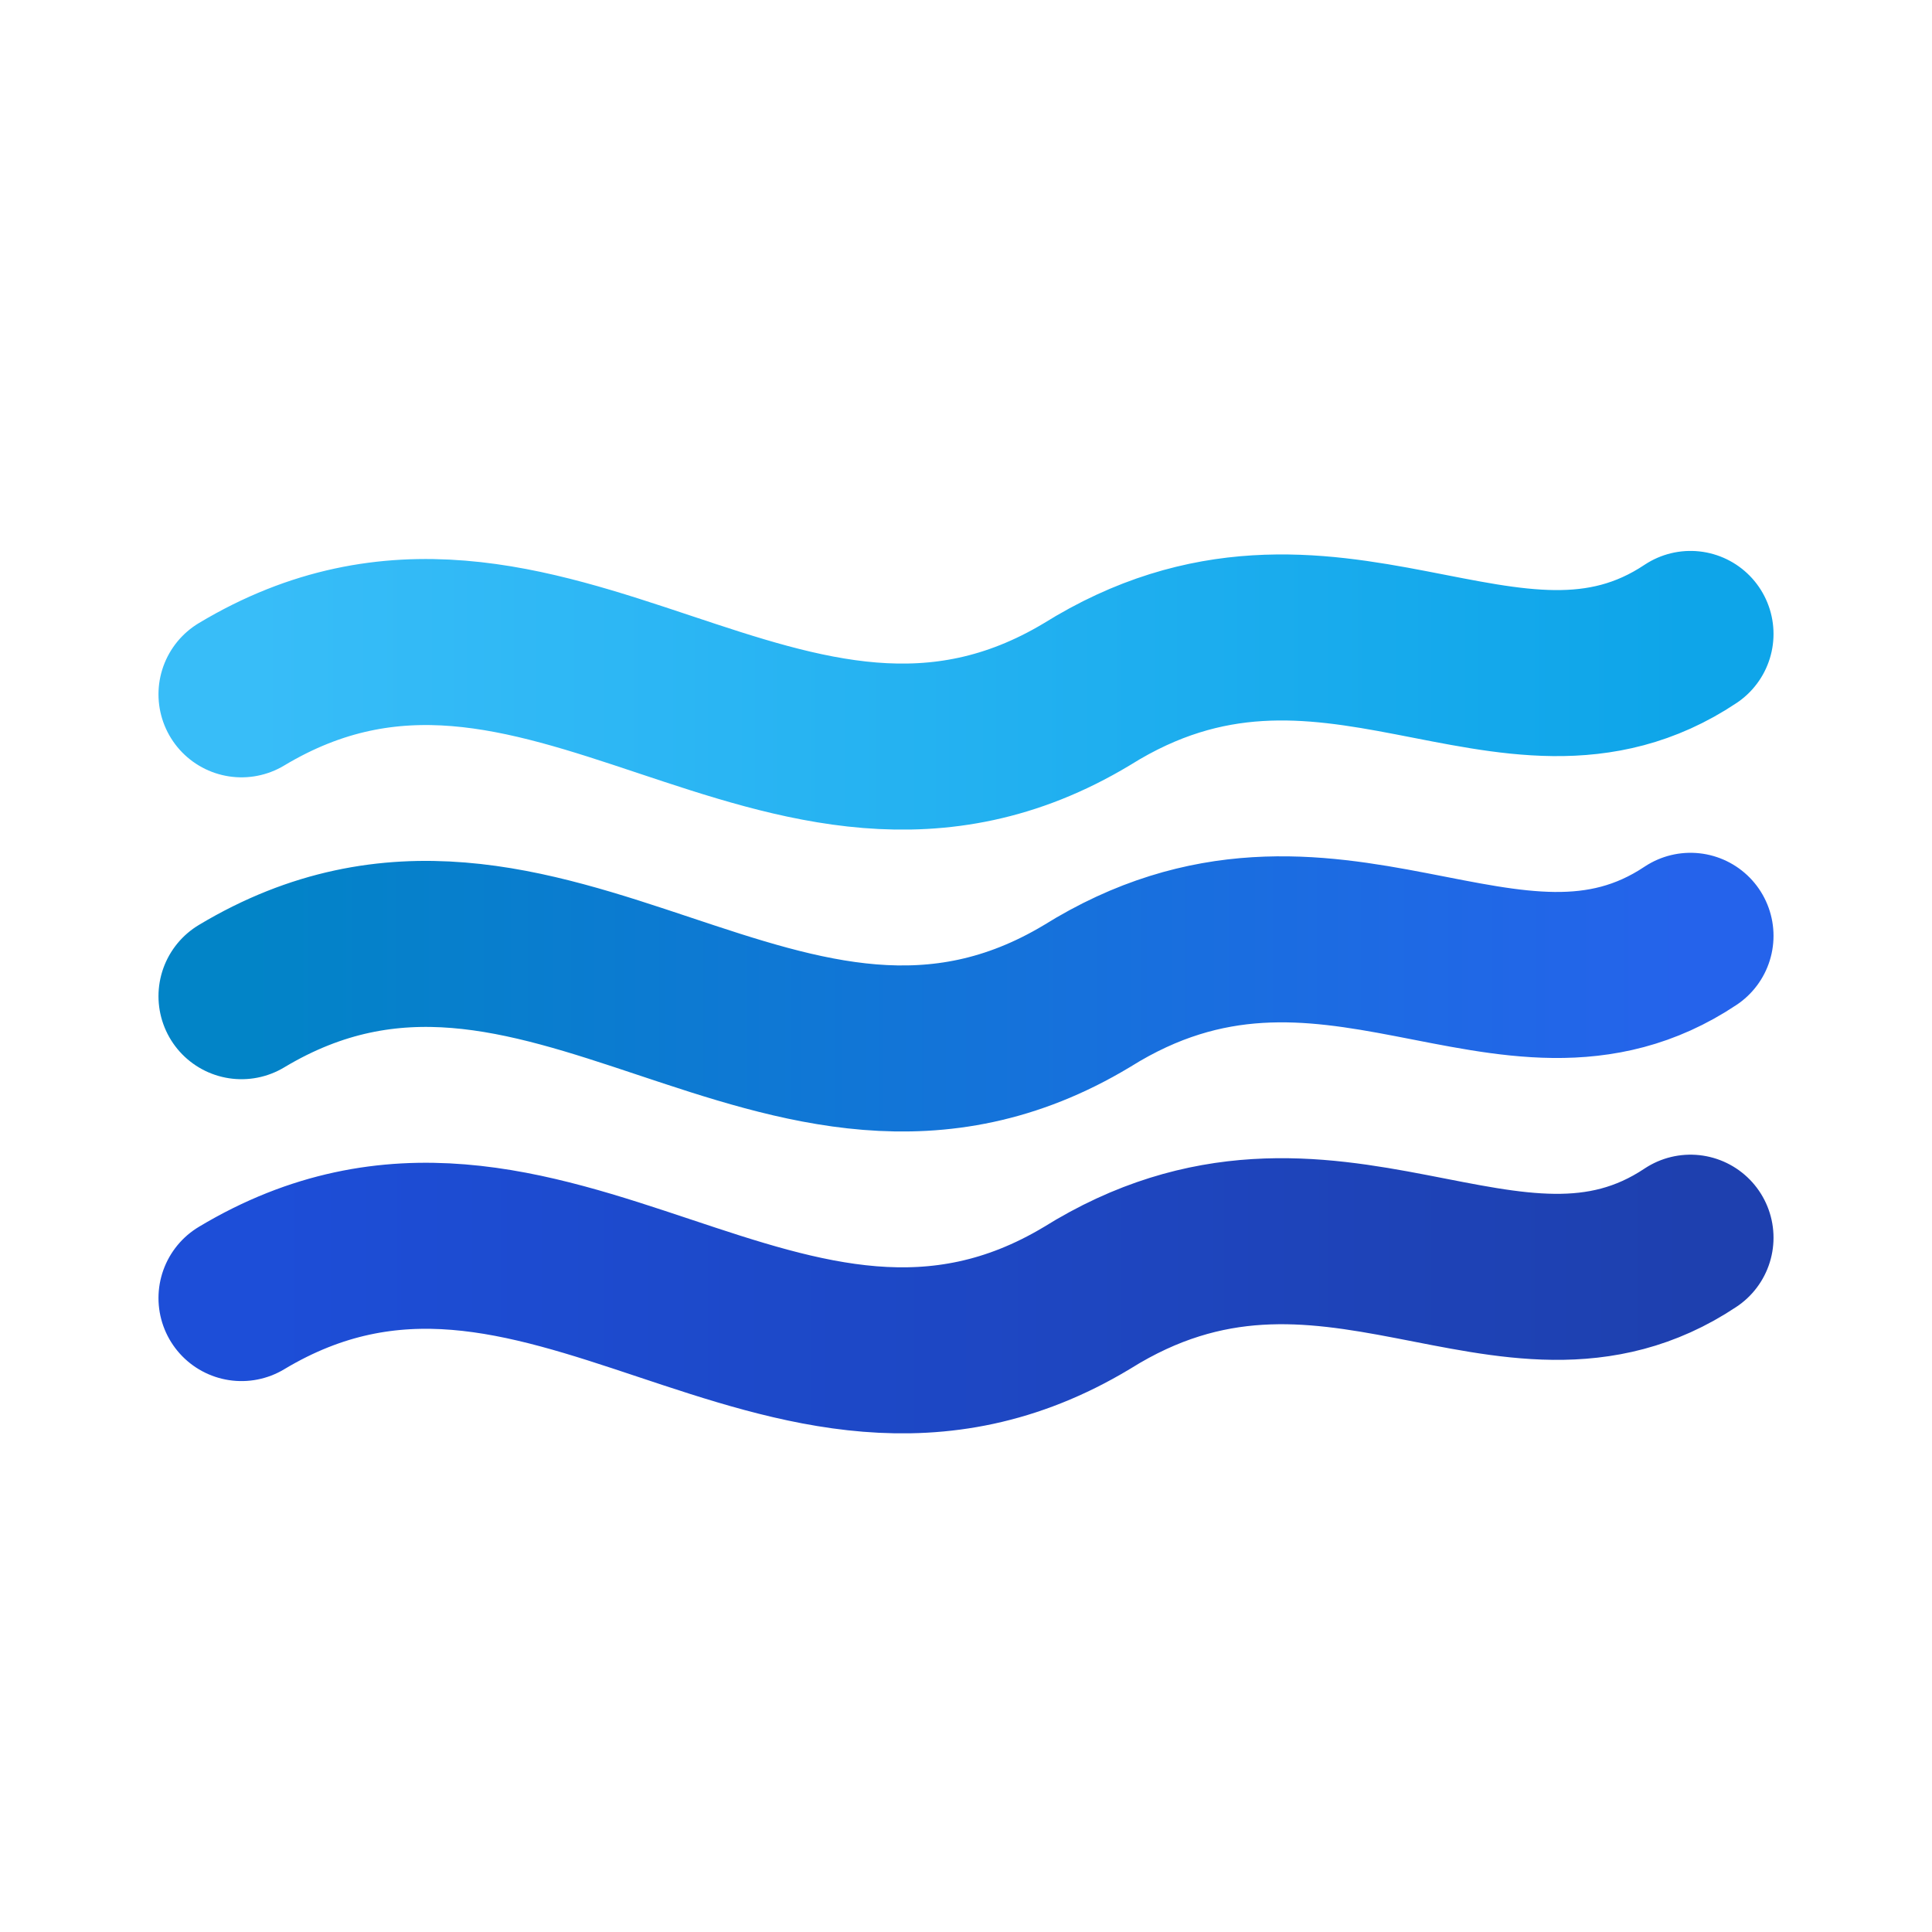
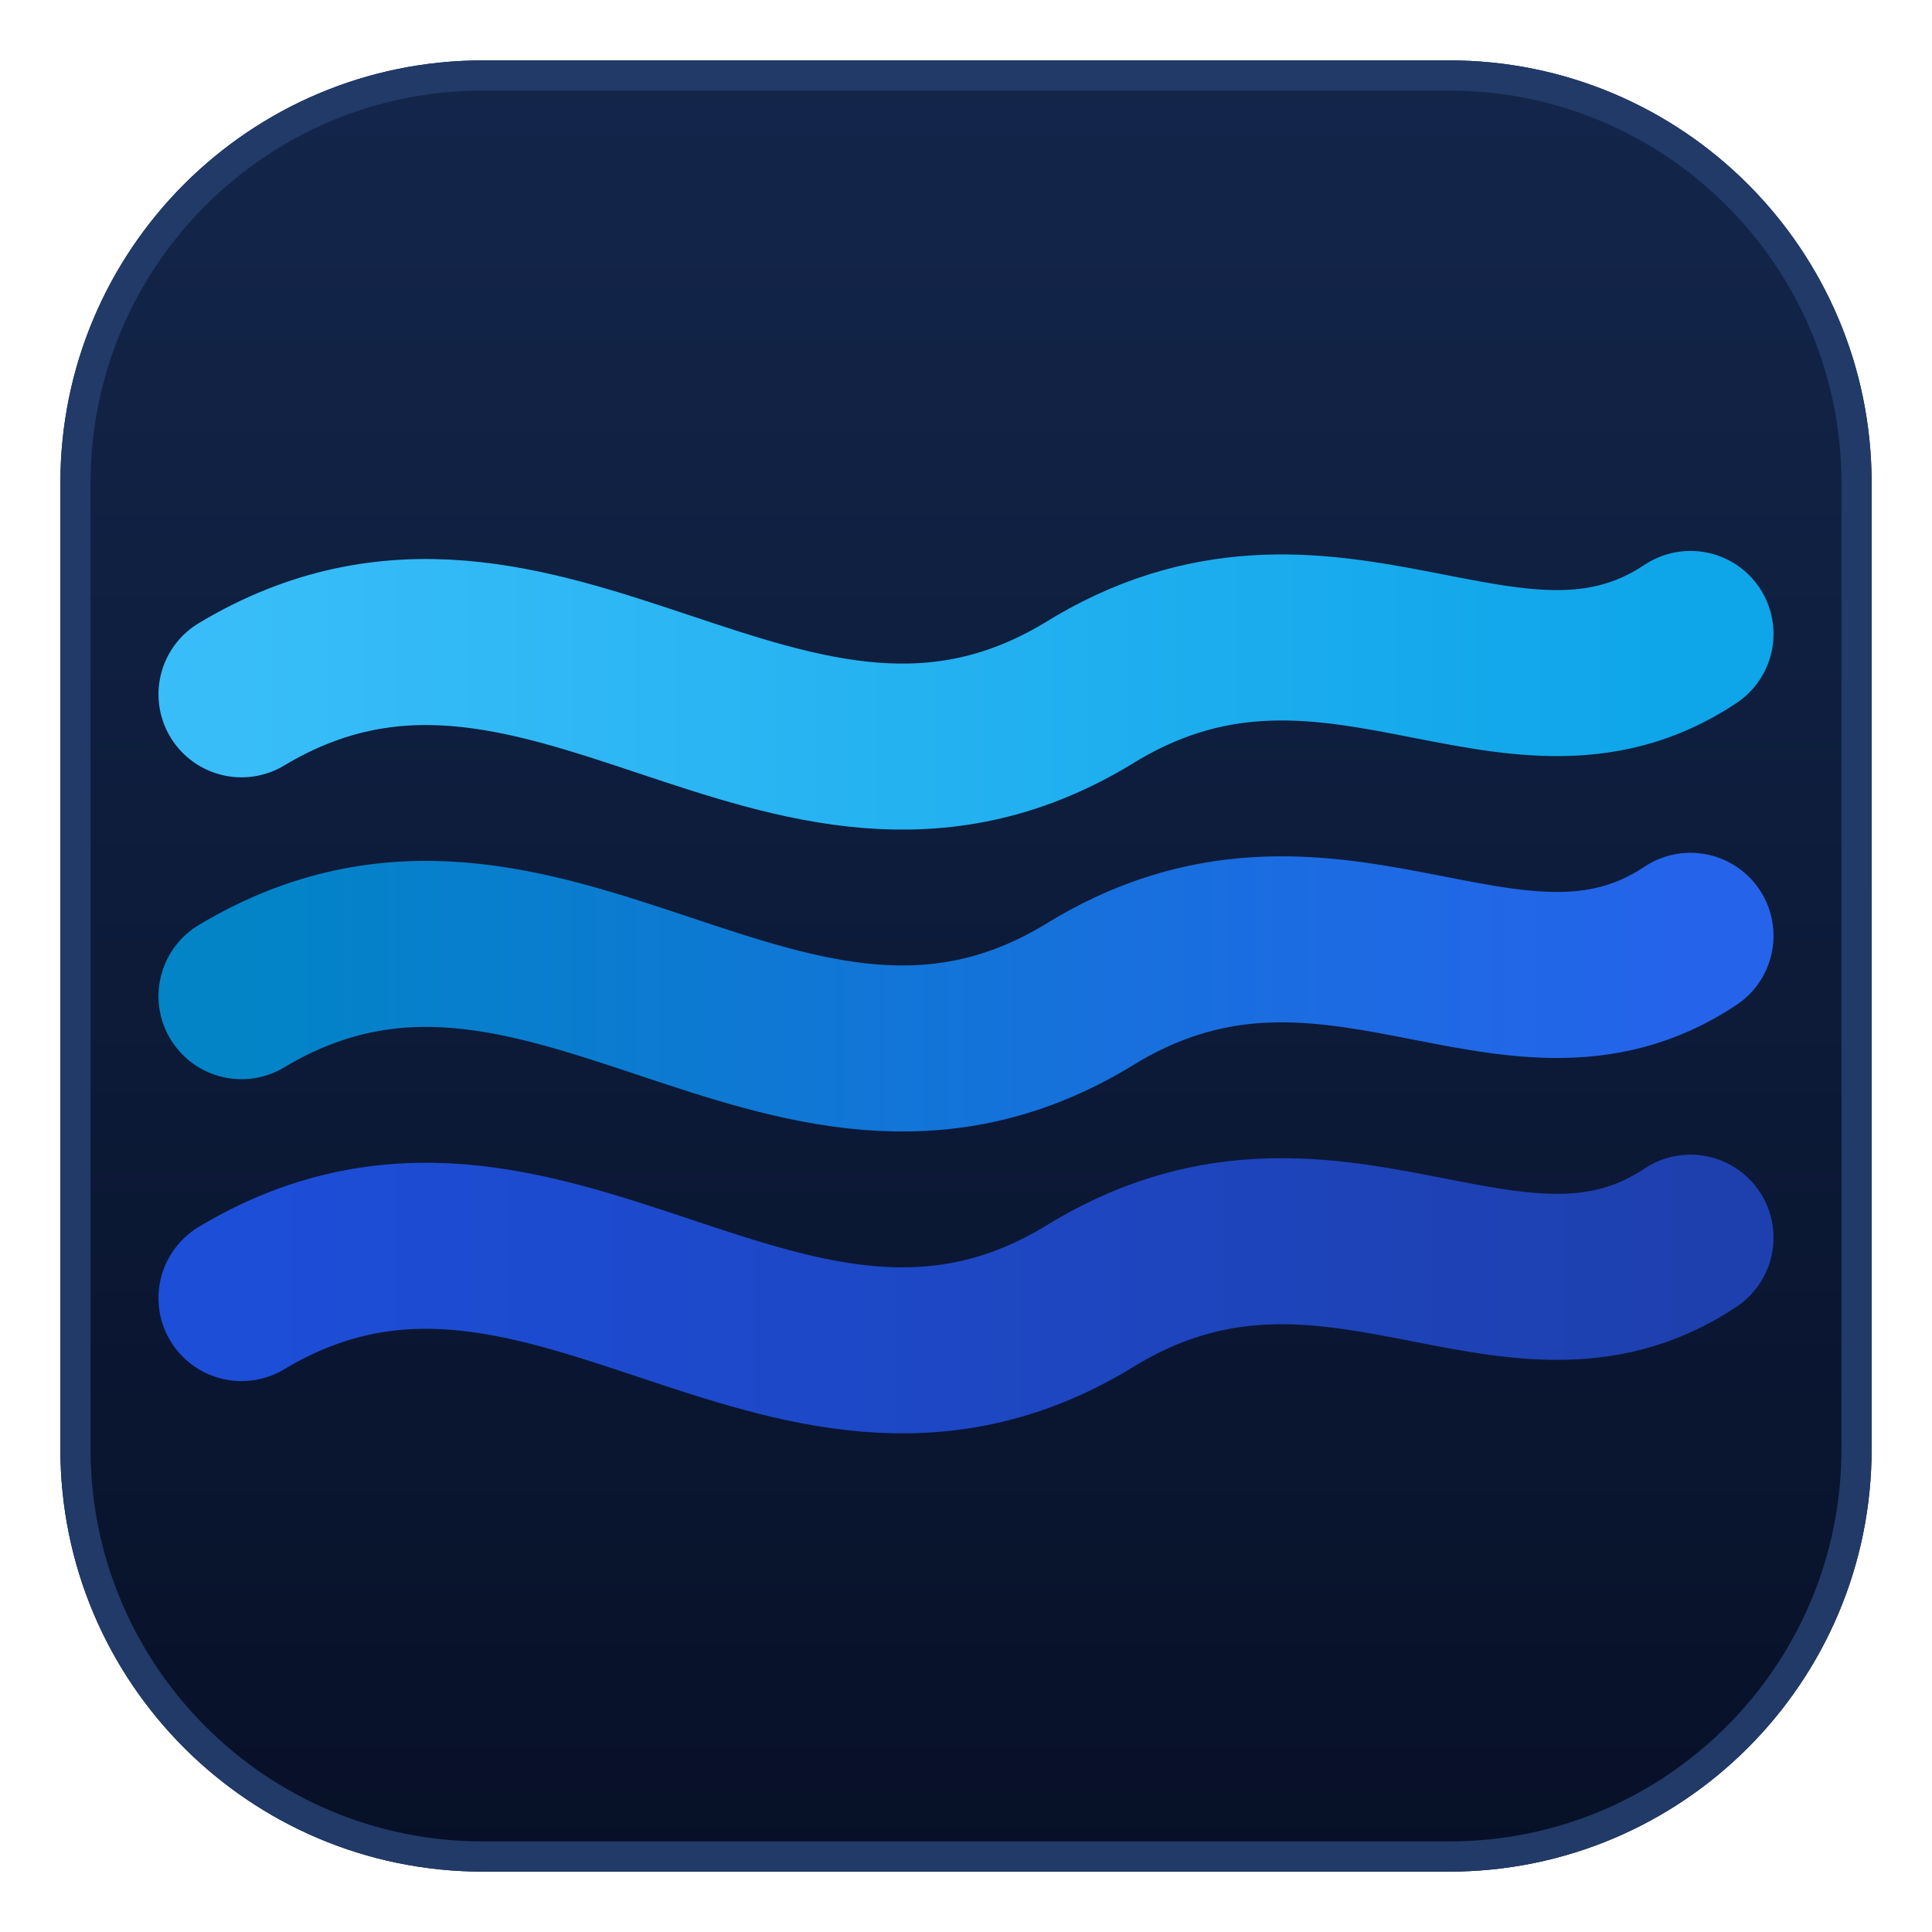
<svg xmlns="http://www.w3.org/2000/svg" viewBox="0 0 64 64" width="1024" height="1024">
  <defs>
+     <linearGradient id="bg" x1="0%" y1="0%" x2="0%" y2="100%">
+       <stop offset="0%" stop-color="#13264B" />
+       <stop offset="100%" stop-color="#071027" />
+     </linearGradient>
    <linearGradient id="waveTop" x1="0%" y1="0%" x2="100%" y2="0%">
      <stop offset="0%" stop-color="#38BDF8" />
      <stop offset="100%" stop-color="#0EA5E9" />
    </linearGradient>
    <linearGradient id="waveMid" x1="0%" y1="0%" x2="100%" y2="0%">
      <stop offset="0%" stop-color="#0284C7" />
      <stop offset="100%" stop-color="#2563EB" />
    </linearGradient>
    <linearGradient id="waveBot" x1="0%" y1="0%" x2="100%" y2="0%">
      <stop offset="0%" stop-color="#1D4ED8" />
      <stop offset="100%" stop-color="#1E40AF" />
    </linearGradient>
  </defs>
+   <rect x="2" y="2" width="60" height="60" rx="14" fill="url(#bg)" />
+   <rect x="2.5" y="2.5" width="59" height="59" rx="13.5" fill="none" stroke="#213A68" stroke-width="1" />
  <path d="M 8 23 C 18 17, 26 29, 36 23 C 44 18, 50 25, 56 21" fill="none" stroke="url(#waveTop)" stroke-width="5.5" stroke-linecap="round" />
  <path d="M 8 33 C 18 27, 26 39, 36 33 C 44 28, 50 35, 56 31" fill="none" stroke="url(#waveMid)" stroke-width="5.5" stroke-linecap="round" />
  <path d="M 8 43 C 18 37, 26 49, 36 43 C 44 38, 50 45, 56 41" fill="none" stroke="url(#waveBot)" stroke-width="5.5" stroke-linecap="round" />
</svg>
